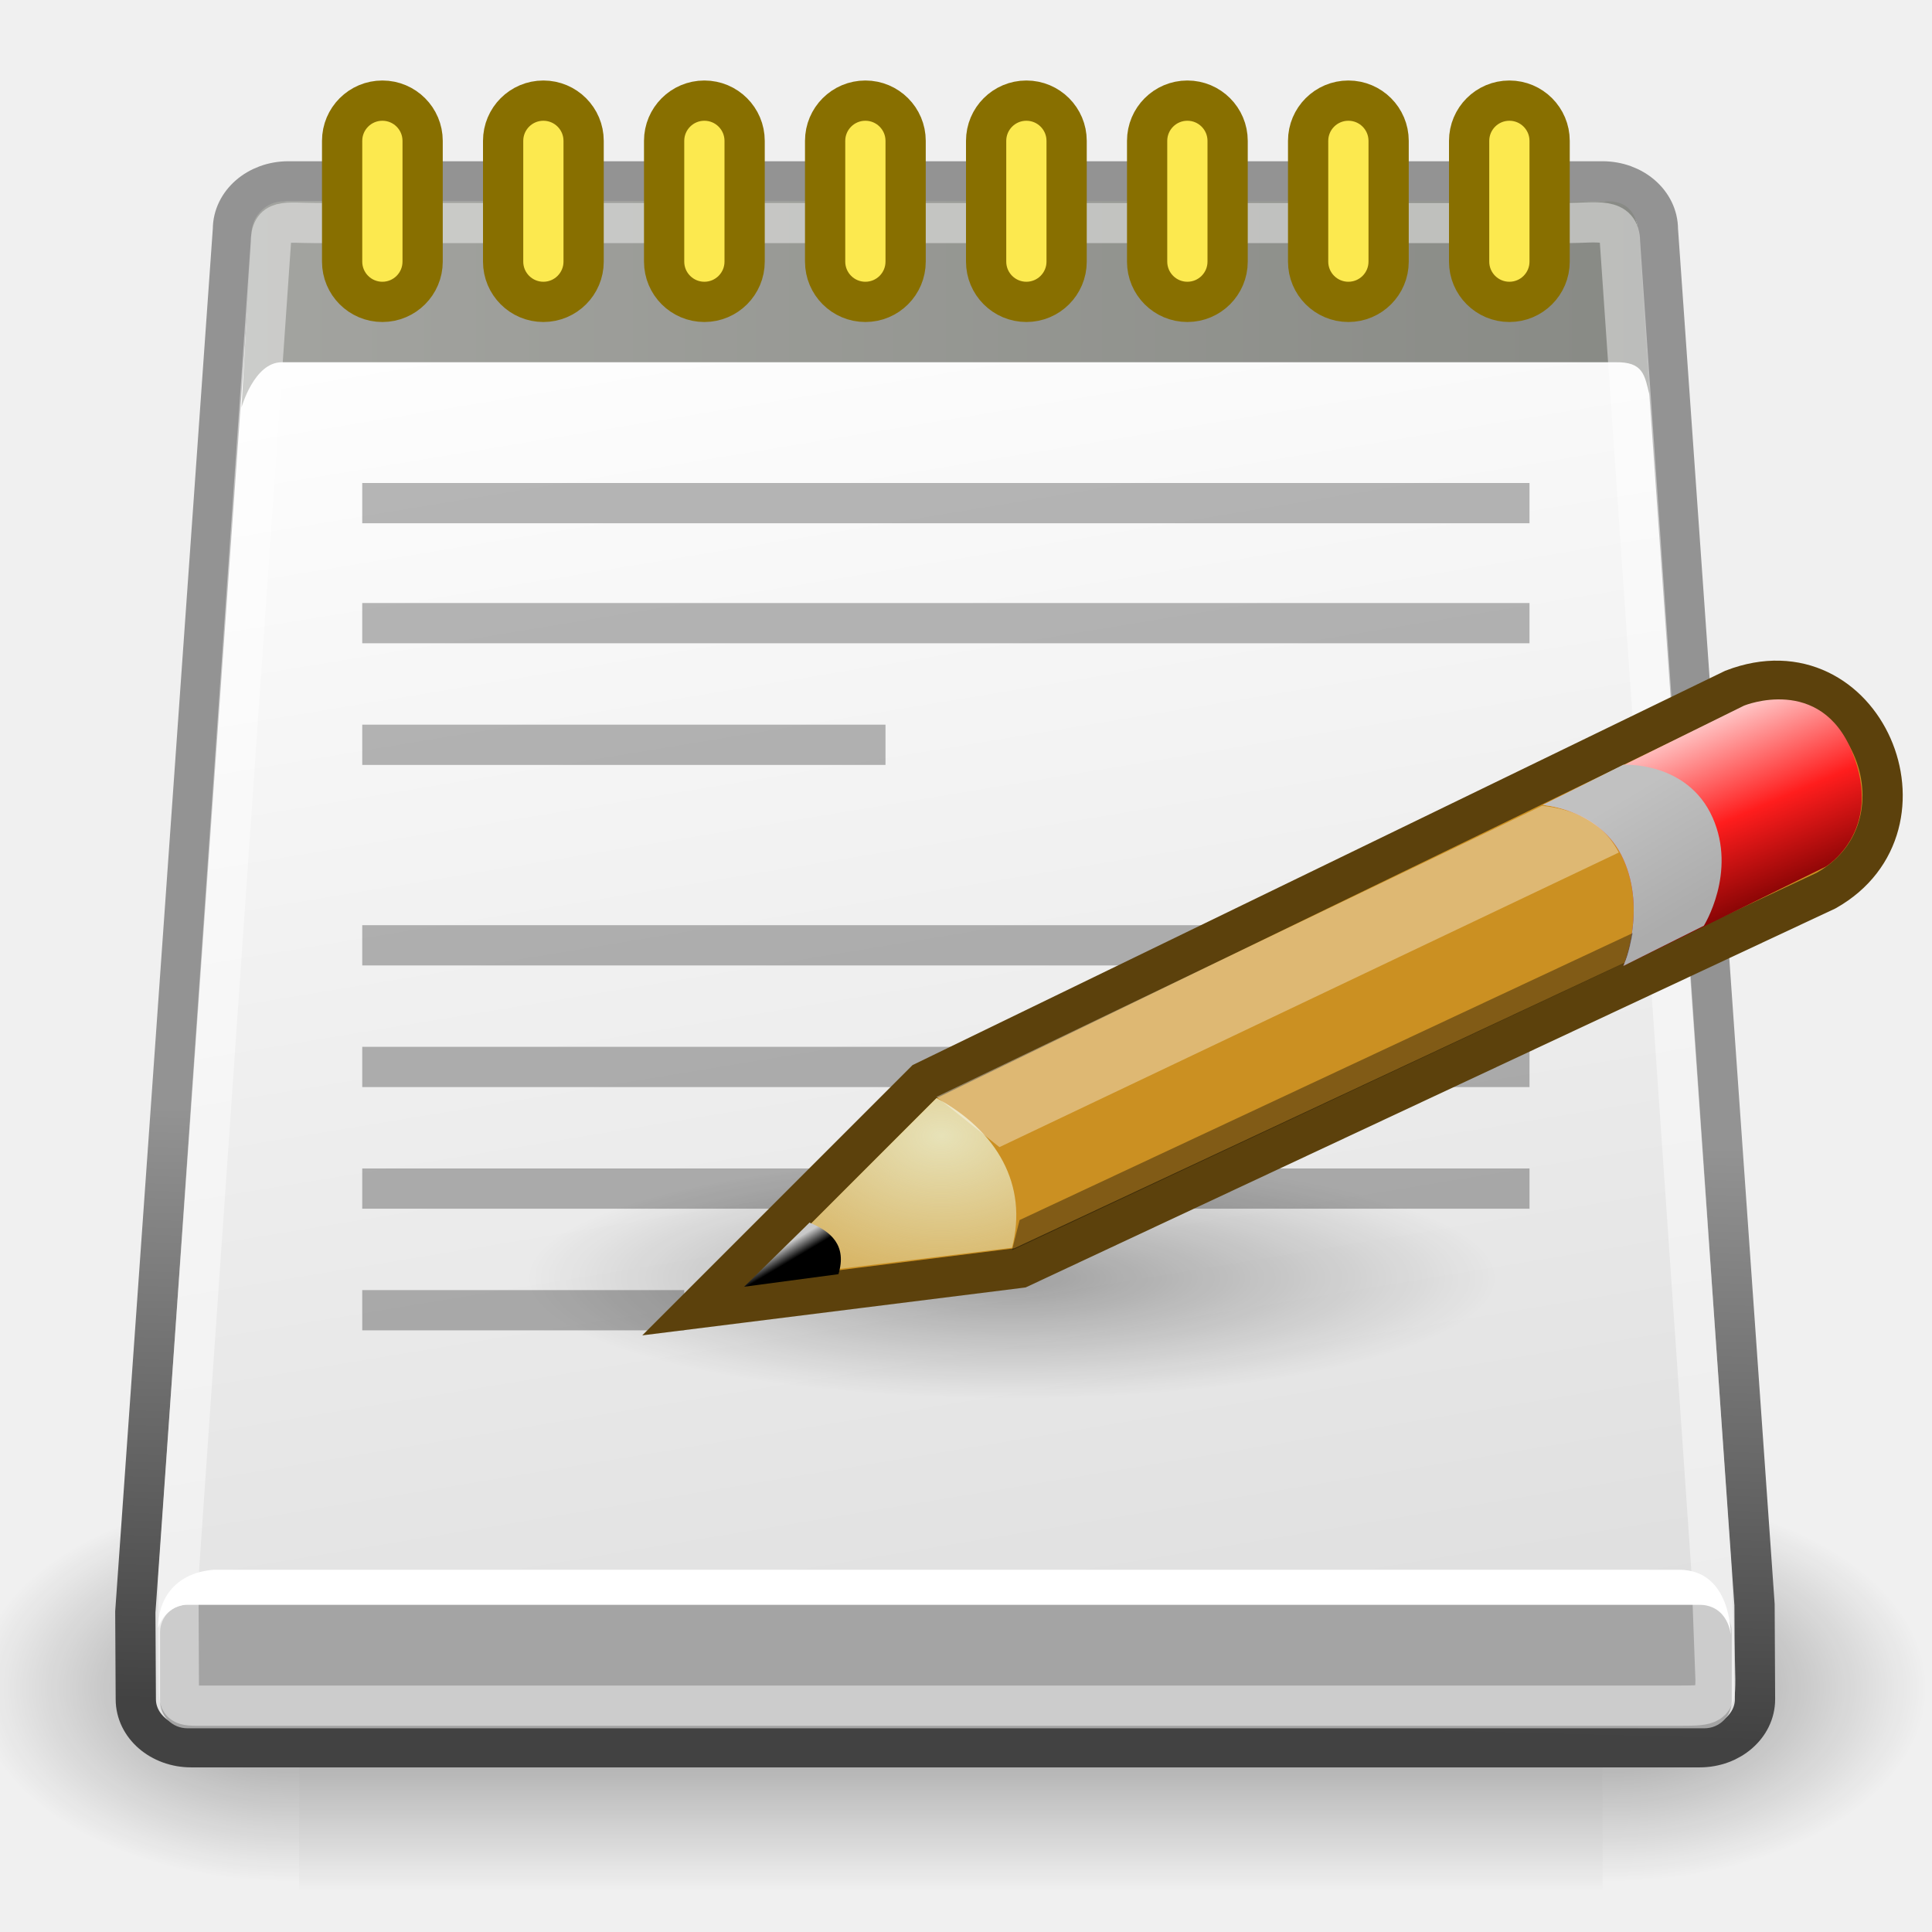
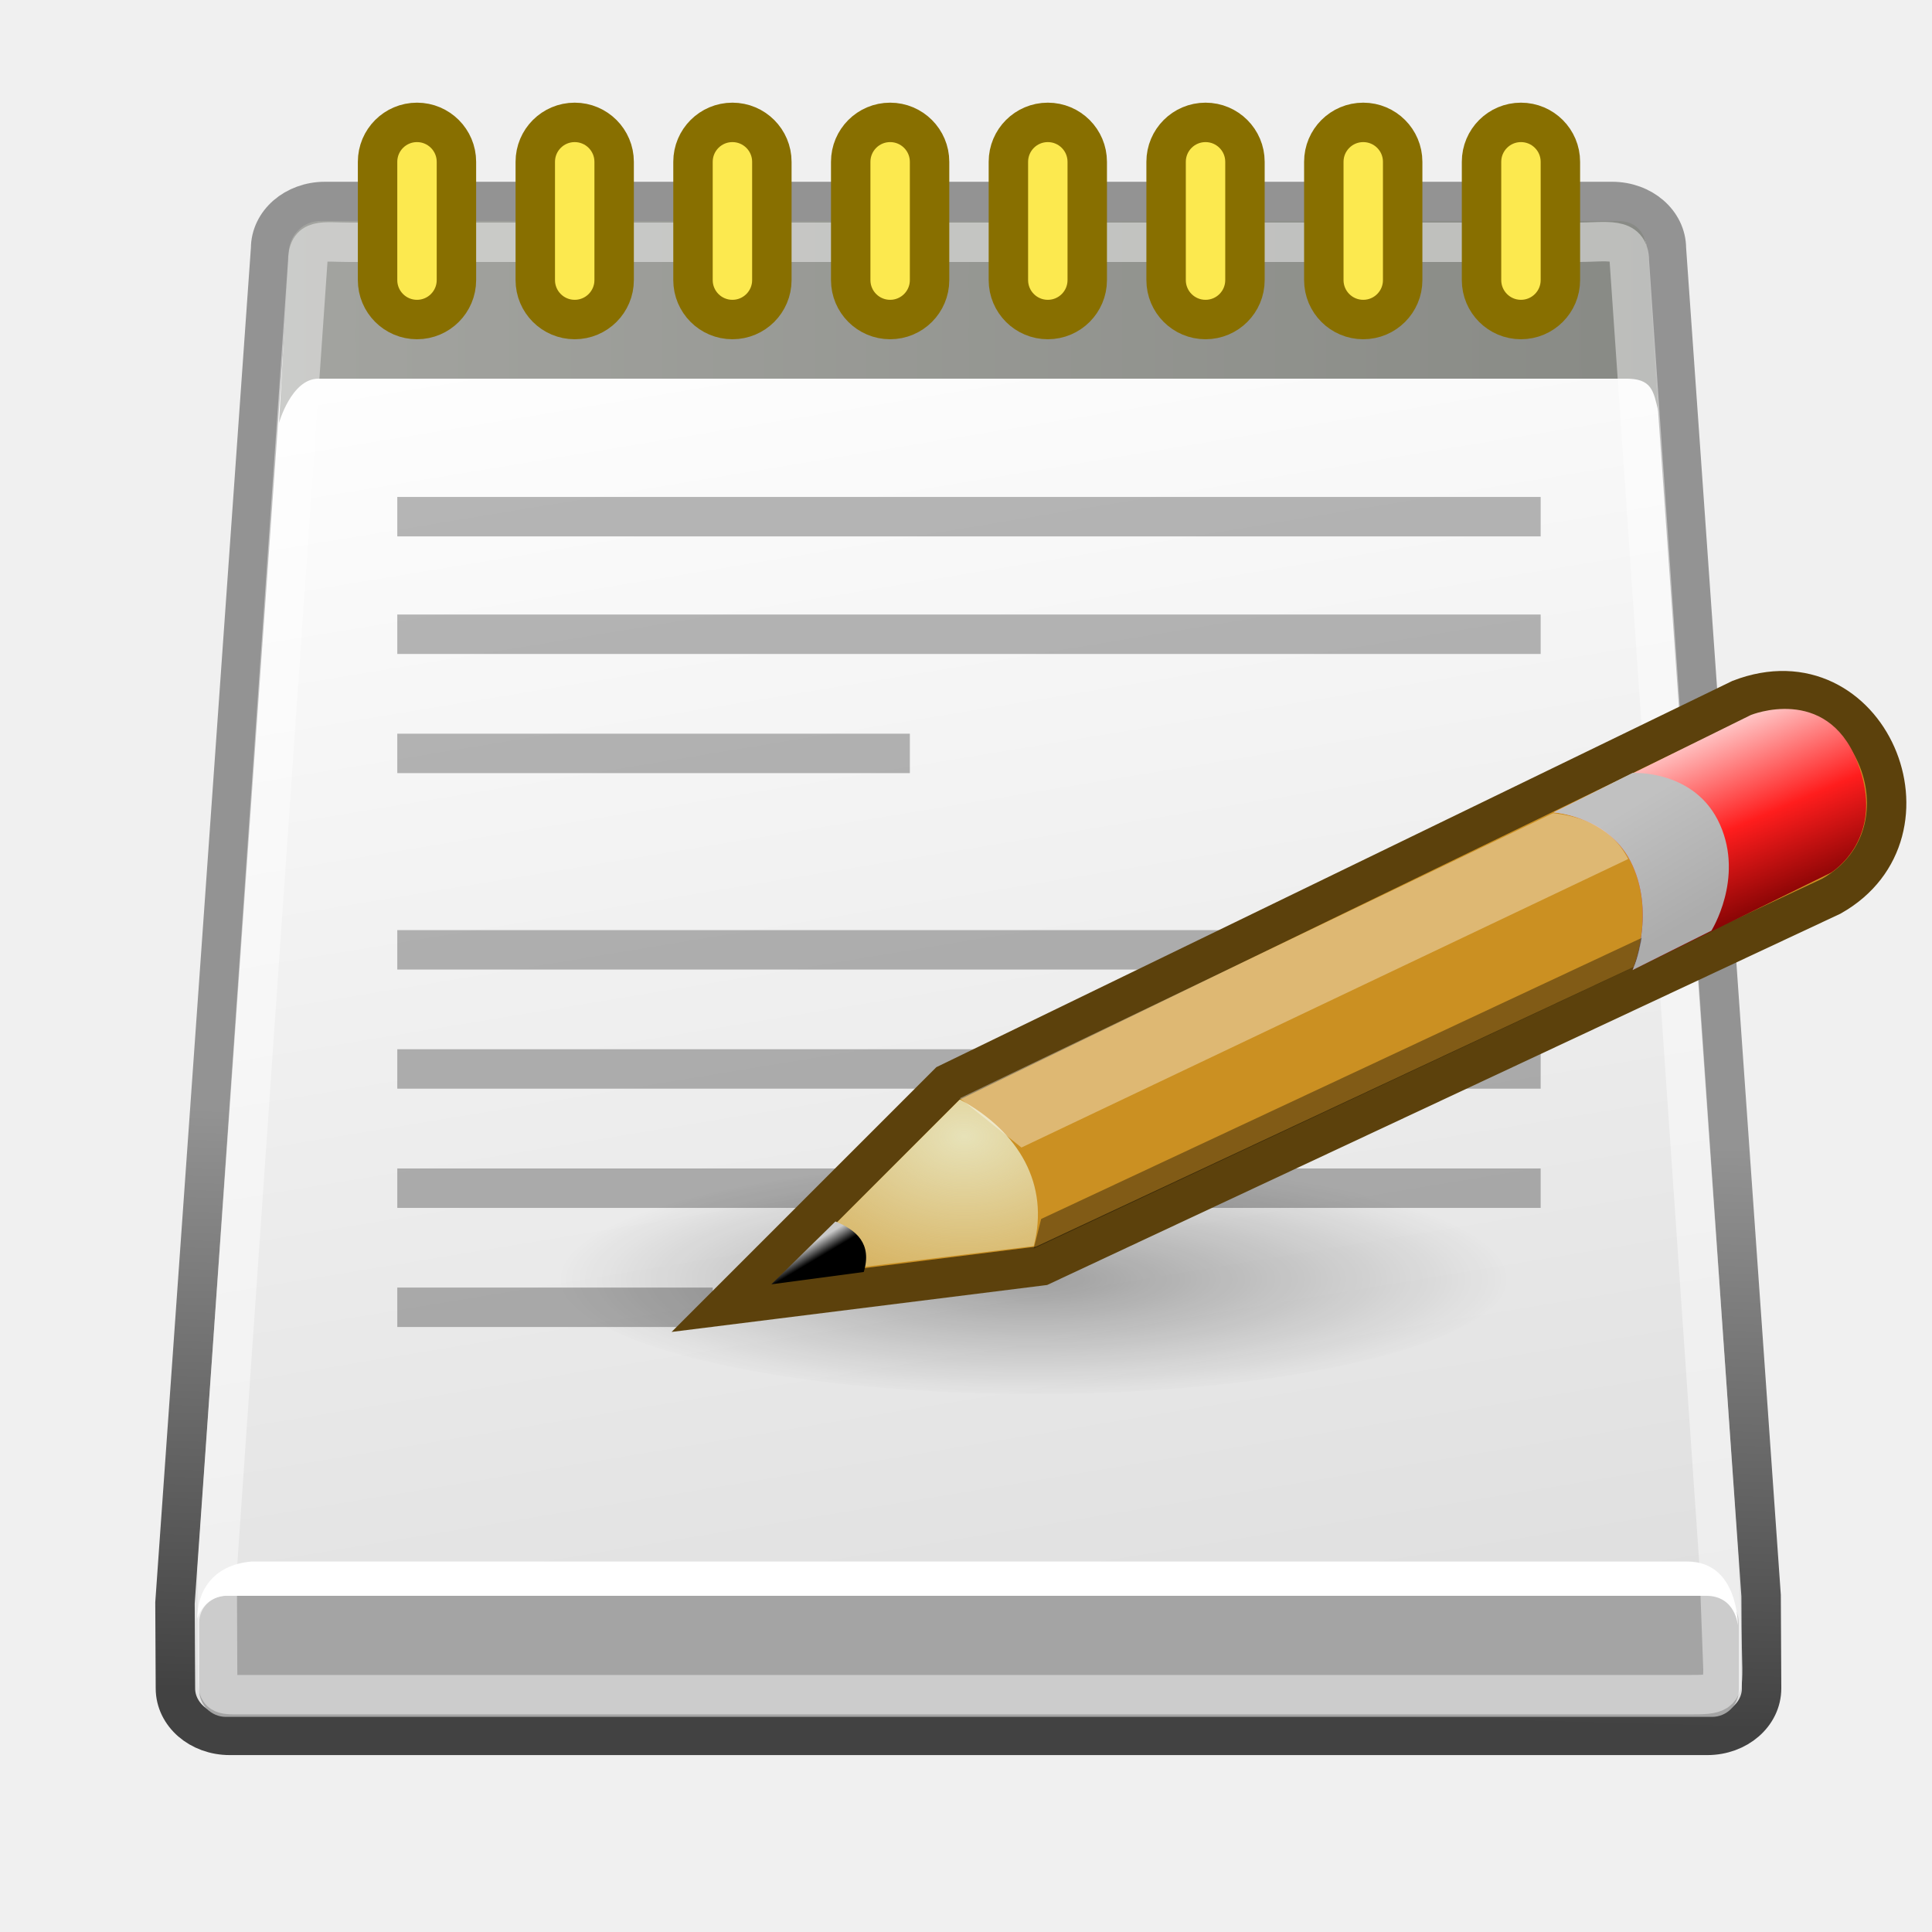
- <svg xmlns="http://www.w3.org/2000/svg" xmlns:xlink="http://www.w3.org/1999/xlink" height="48px" id="svg11300" width="48px">
-   <defs id="defs3">
-     <radialGradient cx="605.714" cy="486.648" fx="605.714" fy="486.648" gradientTransform="matrix(-2.774389,0,0,1.969706,112.7623,-872.8854)" gradientUnits="userSpaceOnUse" id="radialGradient6719" r="117.143" xlink:href="#linearGradient5060" />
-     <linearGradient id="linearGradient5060">
-       <stop id="stop5062" offset="0" style="stop-color:black;stop-opacity:1;" />
-       <stop id="stop5064" offset="1" style="stop-color:black;stop-opacity:0;" />
-     </linearGradient>
-     <radialGradient cx="605.714" cy="486.648" fx="605.714" fy="486.648" gradientTransform="matrix(2.774389,0,0,1.969706,-1891.633,-872.8854)" gradientUnits="userSpaceOnUse" id="radialGradient6717" r="117.143" xlink:href="#linearGradient5060" />
-     <linearGradient id="linearGradient5048">
-       <stop id="stop5050" offset="0" style="stop-color:black;stop-opacity:0;" />
-       <stop id="stop5056" offset="0.5" style="stop-color:black;stop-opacity:1;" />
-       <stop id="stop5052" offset="1" style="stop-color:black;stop-opacity:0;" />
-     </linearGradient>
-     <linearGradient gradientTransform="matrix(2.774389,0,0,1.969706,-1892.179,-872.8854)" gradientUnits="userSpaceOnUse" id="linearGradient6715" x1="302.857" x2="302.857" xlink:href="#linearGradient5048" y1="366.648" y2="609.505" />
-     <linearGradient id="linearGradient2994">
-       <stop id="stop2996" offset="0" style="stop-color:#000000;stop-opacity:1;" />
-       <stop id="stop2998" offset="1" style="stop-color:#c9c9c9;stop-opacity:1;" />
-     </linearGradient>
-     <linearGradient id="linearGradient2984">
-       <stop id="stop2986" offset="0" style="stop-color:#e7e2b8;stop-opacity:1;" />
-       <stop id="stop2988" offset="1" style="stop-color:#e7e2b8;stop-opacity:0;" />
-     </linearGradient>
-     <linearGradient id="linearGradient2974">
-       <stop id="stop2976" offset="0" style="stop-color:#c1c1c1;stop-opacity:1;" />
-       <stop id="stop2978" offset="1" style="stop-color:#acacac;stop-opacity:1;" />
-     </linearGradient>
-     <linearGradient id="linearGradient2966">
-       <stop id="stop2968" offset="0" style="stop-color:#ffd1d1;stop-opacity:1;" />
-       <stop id="stop3006" offset="0.5" style="stop-color:#ff1d1d;stop-opacity:1;" />
-       <stop id="stop2970" offset="1" style="stop-color:#6f0000;stop-opacity:1;" />
-     </linearGradient>
-     <linearGradient id="linearGradient2919">
-       <stop id="stop2921" offset="0" style="stop-color:#a3a4a0;stop-opacity:1;" />
-       <stop id="stop2923" offset="1" style="stop-color:#888a85;stop-opacity:1;" />
-     </linearGradient>
-     <linearGradient id="linearGradient2873">
-       <stop id="stop2875" offset="0" style="stop-color:#939393;stop-opacity:1;" />
-       <stop id="stop2877" offset="1" style="stop-color:#424242;stop-opacity:1;" />
-     </linearGradient>
-     <linearGradient id="linearGradient2865">
-       <stop id="stop2867" offset="0" style="stop-color:#000000;stop-opacity:1;" />
-       <stop id="stop2869" offset="1" style="stop-color:#000000;stop-opacity:0;" />
-     </linearGradient>
-     <linearGradient id="linearGradient2855">
-       <stop id="stop2857" offset="0" style="stop-color:#dfdfdf;stop-opacity:1;" />
-       <stop id="stop2859" offset="1" style="stop-color:#ffffff;stop-opacity:1;" />
-     </linearGradient>
-     <linearGradient gradientTransform="matrix(1.137871,0,0,1,-2.660884,0)" gradientUnits="userSpaceOnUse" id="linearGradient2861" x1="21.043" x2="14.284" xlink:href="#linearGradient2855" y1="42.833" y2="6.833" />
-     <radialGradient cx="23.562" cy="40.438" fx="23.562" fy="40.438" gradientTransform="matrix(1,0,0,0.348243,0,26.35543)" gradientUnits="userSpaceOnUse" id="radialGradient2871" r="19.562" xlink:href="#linearGradient2865" />
-     <linearGradient gradientUnits="userSpaceOnUse" id="linearGradient2879" x1="26.612" x2="26.228" xlink:href="#linearGradient2873" y1="28.083" y2="42.833" />
-     <linearGradient gradientUnits="userSpaceOnUse" id="linearGradient2925" x1="6" x2="40.984" xlink:href="#linearGradient2919" y1="7.562" y2="7.562" />
-     <linearGradient gradientTransform="translate(-5.669292,0)" gradientUnits="userSpaceOnUse" id="linearGradient2972" x1="48.906" x2="50.988" xlink:href="#linearGradient2966" y1="17.376" y2="22.251" />
-     <linearGradient gradientTransform="translate(-5.669292,0)" gradientUnits="userSpaceOnUse" id="linearGradient2980" x1="46" x2="47.688" xlink:href="#linearGradient2974" y1="19.812" y2="22.625" />
-     <radialGradient cx="29.053" cy="27.641" fx="29.053" fy="27.641" gradientTransform="matrix(2.923565,-3.911409e-24,2.471769e-23,2.029717,-61.55532,-27.88417)" gradientUnits="userSpaceOnUse" id="radialGradient2990" r="3.241" xlink:href="#linearGradient2984" />
-     <linearGradient gradientTransform="translate(-5.825542,0.125)" gradientUnits="userSpaceOnUse" id="linearGradient3000" x1="25.719" x2="25.515" xlink:href="#linearGradient2994" y1="31.047" y2="30.703" />
-     <radialGradient cx="23.562" cy="40.438" fx="23.562" fy="40.438" gradientTransform="matrix(1,0,0,0.348243,1.439818e-16,26.35543)" gradientUnits="userSpaceOnUse" id="radialGradient3010" r="19.562" xlink:href="#linearGradient2865" />
-   </defs>
+ <svg xmlns="http://www.w3.org/2000/svg" version="1.1" id="svg11300" x="0px" y="0px" width="49px" height="49px" viewBox="-0.5 -0.5 49 49" enable-background="new -0.5 -0.5 49 49" xml:space="preserve">
  <g id="layer1">
    <g id="g6707" transform="matrix(2.417561e-2,0,0,2.086758e-2,45.12765,40.1536)">
-       <rect height="478.357" id="rect6709" style="opacity:0.402;color:black;fill:url(#linearGradient6715);fill-opacity:1;fill-rule:nonzero;stroke:none;stroke-width:1;stroke-linecap:round;stroke-linejoin:miter;marker:none;marker-start:none;marker-mid:none;marker-end:none;stroke-miterlimit:4;stroke-dasharray:none;stroke-dashoffset:0;stroke-opacity:1;visibility:visible;display:inline;overflow:visible" width="1339.633" x="-1559.252" y="-150.697" />
-       <path d="M -219.619,-150.68 C -219.619,-150.68 -219.619,327.65 -219.619,327.65 C -76.745,328.551 125.781,220.481 125.781,88.454 C 125.781,-43.572 -33.655,-150.68 -219.619,-150.68 z " id="path6711" style="opacity:0.402;color:black;fill:url(#radialGradient6717);fill-opacity:1;fill-rule:nonzero;stroke:none;stroke-width:1;stroke-linecap:round;stroke-linejoin:miter;marker:none;marker-start:none;marker-mid:none;marker-end:none;stroke-miterlimit:4;stroke-dasharray:none;stroke-dashoffset:0;stroke-opacity:1;visibility:visible;display:inline;overflow:visible" />
-       <path d="M -1559.252,-150.68 C -1559.252,-150.68 -1559.252,327.65 -1559.252,327.65 C -1702.127,328.551 -1904.652,220.481 -1904.652,88.454 C -1904.652,-43.572 -1745.216,-150.68 -1559.252,-150.68 z " id="path6713" style="opacity:0.402;color:black;fill:url(#radialGradient6719);fill-opacity:1;fill-rule:nonzero;stroke:none;stroke-width:1;stroke-linecap:round;stroke-linejoin:miter;marker:none;marker-start:none;marker-mid:none;marker-end:none;stroke-miterlimit:4;stroke-dasharray:none;stroke-dashoffset:0;stroke-opacity:1;visibility:visible;display:inline;overflow:visible" />
+       <linearGradient id="rect6709_1_" gradientUnits="userSpaceOnUse" x1="175394" y1="-432582.094" x2="175394" y2="-432824.938" gradientTransform="matrix(0.0671 0 0 -0.0411 -12629.737 -17926.09)">
+         <stop offset="0" style="stop-color:#000000;stop-opacity:0" />
+         <stop offset="0.5" style="stop-color:#000000" />
+         <stop offset="1" style="stop-color:#000000;stop-opacity:0" />
+       </linearGradient>
+       <rect id="rect6709" x="-1535.4" y="-145.692" opacity="0.402" fill="url(#rect6709_1_)" enable-background="new    " width="1339.582" height="478.36" />
+       <radialGradient id="path6711_1_" cx="185498.406" cy="-438330.969" r="117.135" gradientTransform="matrix(0.0671 0 0 -0.0411 -12629.191 -17926.09)" gradientUnits="userSpaceOnUse">
+         <stop offset="0" style="stop-color:#000000" />
+         <stop offset="1" style="stop-color:#000000;stop-opacity:0" />
+       </radialGradient>
+       <path id="path6711" opacity="0.402" fill="url(#path6711_1_)" enable-background="new    " d="M-195.817-145.691v478.268    c142.913,0.936,345.368-107.166,345.368-239.135C149.551-38.619-9.844-145.691-195.817-145.691z" />
+       <radialGradient id="path6713_1_" cx="-162411.188" cy="-438330.969" r="117.143" gradientTransform="matrix(-0.0671 0 0 -0.0411 -12437.188 -17926.09)" gradientUnits="userSpaceOnUse">
+         <stop offset="0" style="stop-color:#000000" />
+         <stop offset="1" style="stop-color:#000000;stop-opacity:0" />
+       </radialGradient>
+       <path id="path6713" opacity="0.402" fill="url(#path6713_1_)" enable-background="new    " d="M-1535.399-145.691v478.268    c-142.873,0.936-345.408-107.166-345.408-239.135C-1880.808-38.619-1721.373-145.691-1535.399-145.691z" />
    </g>
-     <path d="M 7.164,4.506 L 39.813,4.506 C 40.576,4.506 41.19,5.039 41.19,5.7 C 41.19,5.7 43.591,39.869 43.591,39.869 C 43.591,39.869 43.603,42.217 43.603,42.217 C 43.603,42.878 42.989,43.41 42.227,43.41 L 4.75,43.41 C 3.988,43.41 3.374,42.878 3.374,42.217 L 3.362,40.05 L 5.787,5.7 C 5.787,5.039 6.401,4.506 7.164,4.506 z " id="rect1975" style="color:#000000;fill:url(#linearGradient2861);fill-opacity:1;fill-rule:evenodd;stroke:url(#linearGradient2879);stroke-width:1;stroke-linecap:butt;stroke-linejoin:miter;marker:none;marker-start:none;marker-mid:none;marker-end:none;stroke-miterlimit:4;stroke-dashoffset:0;stroke-opacity:1;visibility:visible;display:inline;overflow:visible" />
-     <path d="M 43.125 40.438 A 19.562 6.812 0 1 1  4,40.438 A 19.562 6.812 0 1 1  43.125 40.438 z" id="path3008" style="opacity:0.316;color:#000000;fill:url(#radialGradient3010);fill-opacity:1;fill-rule:evenodd;stroke:none;stroke-width:1;stroke-linecap:butt;stroke-linejoin:miter;marker:none;marker-start:none;marker-mid:none;marker-end:none;stroke-miterlimit:4;stroke-dasharray:none;stroke-dashoffset:0;stroke-opacity:1;visibility:visible;display:inline;overflow:visible" transform="matrix(0.616613,0,0,0.440367,10.61425,13.94266)" />
-     <rect height="3.071" id="rect2851" rx="0.679" ry="0.679" style="opacity:1;color:#000000;fill:#a4a4a4;fill-opacity:1;fill-rule:evenodd;stroke:none;stroke-width:1;stroke-linecap:butt;stroke-linejoin:miter;marker:none;marker-start:none;marker-mid:none;marker-end:none;stroke-miterlimit:4;stroke-dasharray:none;stroke-dashoffset:0;stroke-opacity:1;visibility:visible;display:inline;overflow:visible" width="39.048" x="3.977" y="39.868" />
-     <path d="M 3.927,40.443 C 3.927,40.443 4.078,39.912 4.631,39.868 L 42.195,39.868 C 42.95,39.868 43,40.62 43,40.62 C 43,40.62 43.024,39 41.716,39 L 5.304,39 C 4.298,39.088 3.927,39.78 3.927,40.443 z " id="path2853" style="opacity:1;color:#000000;fill:#ffffff;fill-opacity:1;fill-rule:evenodd;stroke:none;stroke-width:1;stroke-linecap:butt;stroke-linejoin:miter;marker:none;marker-start:none;marker-mid:none;marker-end:none;stroke-miterlimit:4;stroke-dasharray:none;stroke-dashoffset:0;stroke-opacity:1;visibility:visible;display:inline;overflow:visible" />
-     <path d="M 6.25,5.734 L 6,10.125 C 6,10.125 6.312,9 7,9 L 40.125,9 C 40.828,8.984 40.859,9.312 40.984,9.828 C 40.984,9.828 40.734,5.953 40.734,5.953 C 40.703,5.406 40.516,5 39.953,5 L 7.062,5 C 6.609,5 6.297,5.344 6.25,5.734 z " id="path2915" style="opacity:1;color:#000000;fill:url(#linearGradient2925);fill-opacity:1.0;fill-rule:evenodd;stroke:none;stroke-width:1;stroke-linecap:butt;stroke-linejoin:miter;marker:none;marker-start:none;marker-mid:none;marker-end:none;stroke-miterlimit:4;stroke-dasharray:none;stroke-dashoffset:0;stroke-opacity:1;visibility:visible;display:inline;overflow:visible" />
-     <path d="M 7.813,5.54 L 38.945,5.54 C 39.667,5.54 40.248,5.388 40.248,6.015 C 40.248,6.015 42.522,39.023 42.522,39.023 C 42.522,39.023 42.622,41.732 42.622,41.732 C 42.622,42.358 42.483,42.376 41.761,42.376 L 4.862,42.376 C 4.449,42.376 4.443,42.27 4.443,41.865 L 4.432,39.194 L 6.728,6.046 C 6.728,5.42 7.091,5.54 7.813,5.54 z " id="path2917" style="color:#000000;fill:none;fill-opacity:1;fill-rule:evenodd;stroke:#ffffff;stroke-width:1;stroke-linecap:butt;stroke-linejoin:miter;marker:none;marker-start:none;marker-mid:none;marker-end:none;stroke-miterlimit:4;stroke-dashoffset:0;stroke-opacity:1;visibility:visible;display:inline;overflow:visible;opacity:0.439" />
+     <linearGradient id="rect1975_1_" gradientUnits="userSpaceOnUse" x1="-8.29" y1="6.865" x2="-15.049" y2="42.865" gradientTransform="matrix(1.1379 0 0 -1 36.1496 49.0001)">
+       <stop offset="0" style="stop-color:#DFDFDF" />
+       <stop offset="1" style="stop-color:#FFFFFF" />
+     </linearGradient>
+     <linearGradient id="rect1975_2_" gradientUnits="userSpaceOnUse" x1="24.4" y1="20.887" x2="24.016" y2="6.138" gradientTransform="matrix(1 0 0 -1 0 49.0001)">
+       <stop offset="0" style="stop-color:#939393" />
+       <stop offset="1" style="stop-color:#424242" />
+     </linearGradient>
+     <path id="rect1975" fill="url(#rect1975_1_)" stroke="url(#rect1975_2_)" stroke-width="1" d="M7.74,4.61h32.647   c0.764,0,1.377,0.533,1.377,1.194l2.402,34.168l0.012,2.348c0,0.662-0.613,1.193-1.377,1.193H5.326   c-0.763,0-1.377-0.531-1.377-1.193l-0.011-2.166l2.425-34.35C6.363,5.143,6.978,4.61,7.74,4.61z" />
+     <radialGradient id="path3008_1_" cx="199.522" cy="-2043.098" r="19.562" gradientTransform="matrix(0.6166 0 0 -0.1534 -97.3092 -281.4652)" gradientUnits="userSpaceOnUse">
+       <stop offset="0" style="stop-color:#000000" />
+       <stop offset="1" style="stop-color:#000000;stop-opacity:0" />
+     </radialGradient>
+     <path id="path3008" opacity="0.316" fill="url(#path3008_1_)" enable-background="new    " d="M37.78,31.854   c0,1.656-5.4,3-12.062,3c-6.66,0-12.062-1.344-12.062-3l0,0c0-1.656,5.401-3,12.062-3C32.38,28.854,37.78,30.197,37.78,31.854z" />
+     <path id="rect2851" fill="#A4A4A4" d="M5.232,39.973h37.688c0.375,0,0.68,0.303,0.68,0.68v1.711c0,0.377-0.305,0.68-0.68,0.68   H5.232c-0.375,0-0.68-0.303-0.68-0.68v-1.711C4.553,40.275,4.857,39.973,5.232,39.973z" />
+     <path id="path2853" fill="#FFFFFF" d="M4.503,40.547c0,0,0.15-0.531,0.704-0.574h37.563c0.754,0,0.805,0.75,0.805,0.75   s0.023-1.619-1.283-1.619H5.88C4.874,39.191,4.503,39.883,4.503,40.547z" />
+     <linearGradient id="path2915_1_" gradientUnits="userSpaceOnUse" x1="6.576" y1="41.334" x2="41.56" y2="41.334" gradientTransform="matrix(1 0 0 -1 0 49.0001)">
+       <stop offset="0" style="stop-color:#A3A4A0" />
+       <stop offset="1" style="stop-color:#888A85" />
+     </linearGradient>
+     <path id="path2915" fill="url(#path2915_1_)" d="M6.826,5.838l-0.25,4.391c0,0,0.312-1.125,1-1.125H40.7   c0.703-0.016,0.734,0.312,0.859,0.828l-0.25-3.875c-0.031-0.547-0.219-0.953-0.781-0.953H7.639   C7.186,5.104,6.873,5.448,6.826,5.838z" />
+     <path id="path2917" opacity="0.439" fill="none" stroke="#FFFFFF" stroke-width="1" enable-background="new    " d="M8.389,5.645   h31.132c0.723,0,1.303-0.152,1.303,0.474l2.273,33.008l0.102,2.709c0,0.627-0.141,0.645-0.861,0.645H5.438   c-0.412,0-0.419-0.107-0.419-0.512l-0.011-2.67L7.304,6.15C7.304,5.523,7.667,5.645,8.389,5.645z" />
    <g id="g2950">
-       <rect height="5" id="rect2899" rx="1" ry="1" style="opacity:1;color:#000000;fill:#fce94f;fill-opacity:1;fill-rule:evenodd;stroke:#886f00;stroke-width:1;stroke-linecap:butt;stroke-linejoin:miter;marker:none;marker-start:none;marker-mid:none;marker-end:none;stroke-miterlimit:4;stroke-dasharray:none;stroke-dashoffset:0;stroke-opacity:1;visibility:visible;display:inline;overflow:visible" width="2" x="8.5" y="2.5" />
-       <rect height="5" id="rect2901" rx="1" ry="1" style="opacity:1;color:#000000;fill:#fce94f;fill-opacity:1;fill-rule:evenodd;stroke:#886f00;stroke-width:1;stroke-linecap:butt;stroke-linejoin:miter;marker:none;marker-start:none;marker-mid:none;marker-end:none;stroke-miterlimit:4;stroke-dasharray:none;stroke-dashoffset:0;stroke-opacity:1;visibility:visible;display:inline;overflow:visible" width="2" x="12.5" y="2.5" />
-       <rect height="5" id="rect2903" rx="1" ry="1" style="opacity:1;color:#000000;fill:#fce94f;fill-opacity:1;fill-rule:evenodd;stroke:#886f00;stroke-width:1;stroke-linecap:butt;stroke-linejoin:miter;marker:none;marker-start:none;marker-mid:none;marker-end:none;stroke-miterlimit:4;stroke-dasharray:none;stroke-dashoffset:0;stroke-opacity:1;visibility:visible;display:inline;overflow:visible" width="2" x="16.5" y="2.5" />
-       <rect height="5" id="rect2905" rx="1" ry="1" style="opacity:1;color:#000000;fill:#fce94f;fill-opacity:1;fill-rule:evenodd;stroke:#886f00;stroke-width:1;stroke-linecap:butt;stroke-linejoin:miter;marker:none;marker-start:none;marker-mid:none;marker-end:none;stroke-miterlimit:4;stroke-dasharray:none;stroke-dashoffset:0;stroke-opacity:1;visibility:visible;display:inline;overflow:visible" width="2" x="20.5" y="2.5" />
-       <rect height="5" id="rect2907" rx="1" ry="1" style="opacity:1;color:#000000;fill:#fce94f;fill-opacity:1;fill-rule:evenodd;stroke:#886f00;stroke-width:1;stroke-linecap:butt;stroke-linejoin:miter;marker:none;marker-start:none;marker-mid:none;marker-end:none;stroke-miterlimit:4;stroke-dasharray:none;stroke-dashoffset:0;stroke-opacity:1;visibility:visible;display:inline;overflow:visible" width="2" x="24.5" y="2.5" />
-       <rect height="5" id="rect2909" rx="1" ry="1" style="opacity:1;color:#000000;fill:#fce94f;fill-opacity:1;fill-rule:evenodd;stroke:#886f00;stroke-width:1;stroke-linecap:butt;stroke-linejoin:miter;marker:none;marker-start:none;marker-mid:none;marker-end:none;stroke-miterlimit:4;stroke-dasharray:none;stroke-dashoffset:0;stroke-opacity:1;visibility:visible;display:inline;overflow:visible" width="2" x="28.5" y="2.5" />
-       <rect height="5" id="rect2911" rx="1" ry="1" style="opacity:1;color:#000000;fill:#fce94f;fill-opacity:1;fill-rule:evenodd;stroke:#886f00;stroke-width:1;stroke-linecap:butt;stroke-linejoin:miter;marker:none;marker-start:none;marker-mid:none;marker-end:none;stroke-miterlimit:4;stroke-dasharray:none;stroke-dashoffset:0;stroke-opacity:1;visibility:visible;display:inline;overflow:visible" width="2" x="32.5" y="2.5" />
-       <rect height="5" id="rect2913" rx="1" ry="1" style="opacity:1;color:#000000;fill:#fce94f;fill-opacity:1;fill-rule:evenodd;stroke:#886f00;stroke-width:1;stroke-linecap:butt;stroke-linejoin:miter;marker:none;marker-start:none;marker-mid:none;marker-end:none;stroke-miterlimit:4;stroke-dasharray:none;stroke-dashoffset:0;stroke-opacity:1;visibility:visible;display:inline;overflow:visible" width="2" x="36.5" y="2.5" />
+       <path id="rect2899" fill="#FCE94F" stroke="#886F00" d="M10.076,2.604L10.076,2.604c0.552,0,1,0.448,1,1v3c0,0.552-0.448,1-1,1    l0,0c-0.553,0-1-0.448-1-1v-3C9.076,3.052,9.523,2.604,10.076,2.604z" />
+       <path id="rect2901" fill="#FCE94F" stroke="#886F00" d="M14.076,2.604L14.076,2.604c0.552,0,1,0.448,1,1v3c0,0.552-0.448,1-1,1    l0,0c-0.553,0-1-0.448-1-1v-3C13.076,3.052,13.523,2.604,14.076,2.604z" />
+       <path id="rect2903" fill="#FCE94F" stroke="#886F00" d="M18.076,2.604L18.076,2.604c0.552,0,1,0.448,1,1v3c0,0.552-0.448,1-1,1    l0,0c-0.553,0-1-0.448-1-1v-3C17.076,3.052,17.523,2.604,18.076,2.604z" />
+       <path id="rect2905" fill="#FCE94F" stroke="#886F00" d="M22.076,2.604L22.076,2.604c0.552,0,1,0.448,1,1v3c0,0.552-0.448,1-1,1    l0,0c-0.553,0-1-0.448-1-1v-3C21.076,3.052,21.523,2.604,22.076,2.604z" />
+       <path id="rect2907" fill="#FCE94F" stroke="#886F00" d="M26.075,2.604L26.075,2.604c0.553,0,1,0.448,1,1v3c0,0.552-0.447,1-1,1    l0,0c-0.553,0-1-0.448-1-1v-3C25.075,3.052,25.522,2.604,26.075,2.604z" />
+       <path id="rect2909" fill="#FCE94F" stroke="#886F00" d="M30.075,2.604L30.075,2.604c0.553,0,1,0.448,1,1v3c0,0.552-0.447,1-1,1    l0,0c-0.553,0-1-0.448-1-1v-3C29.075,3.052,29.522,2.604,30.075,2.604z" />
+       <path id="rect2911" fill="#FCE94F" stroke="#886F00" d="M34.075,2.604L34.075,2.604c0.553,0,1,0.448,1,1v3c0,0.552-0.447,1-1,1    l0,0c-0.553,0-1-0.448-1-1v-3C33.075,3.052,33.522,2.604,34.075,2.604z" />
+       <path id="rect2913" fill="#FCE94F" stroke="#886F00" d="M38.075,2.604L38.075,2.604c0.553,0,1,0.448,1,1v3c0,0.552-0.447,1-1,1    l0,0c-0.553,0-1-0.448-1-1v-3C37.075,3.052,37.522,2.604,38.075,2.604z" />
    </g>
    <g id="g2941">
-       <rect height="1" id="rect2927" style="opacity:0.281;color:#000000;fill:#000000;fill-opacity:1;fill-rule:evenodd;stroke:none;stroke-width:1;stroke-linecap:butt;stroke-linejoin:miter;marker:none;marker-start:none;marker-mid:none;marker-end:none;stroke-miterlimit:4;stroke-dasharray:none;stroke-dashoffset:0;stroke-opacity:1;visibility:visible;display:inline;overflow:visible" width="29" x="9" y="12" />
-       <rect height="1" id="rect2929" style="opacity:0.281;color:#000000;fill:#000000;fill-opacity:1;fill-rule:evenodd;stroke:none;stroke-width:1;stroke-linecap:butt;stroke-linejoin:miter;marker:none;marker-start:none;marker-mid:none;marker-end:none;stroke-miterlimit:4;stroke-dasharray:none;stroke-dashoffset:0;stroke-opacity:1;visibility:visible;display:inline;overflow:visible" width="29" x="9" y="14.982" />
-       <rect height="1" id="rect2931" style="opacity:0.281;color:#000000;fill:#000000;fill-opacity:1;fill-rule:evenodd;stroke:none;stroke-width:1;stroke-linecap:butt;stroke-linejoin:miter;marker:none;marker-start:none;marker-mid:none;marker-end:none;stroke-miterlimit:4;stroke-dasharray:none;stroke-dashoffset:0;stroke-opacity:1;visibility:visible;display:inline;overflow:visible" width="13" x="9" y="18.004" />
-       <rect height="1" id="rect2933" style="opacity:0.281;color:#000000;fill:#000000;fill-opacity:1;fill-rule:evenodd;stroke:none;stroke-width:1;stroke-linecap:butt;stroke-linejoin:miter;marker:none;marker-start:none;marker-mid:none;marker-end:none;stroke-miterlimit:4;stroke-dasharray:none;stroke-dashoffset:0;stroke-opacity:1;visibility:visible;display:inline;overflow:visible" width="29" x="9" y="22.986" />
-       <rect height="1" id="rect2935" style="opacity:0.281;color:#000000;fill:#000000;fill-opacity:1;fill-rule:evenodd;stroke:none;stroke-width:1;stroke-linecap:butt;stroke-linejoin:miter;marker:none;marker-start:none;marker-mid:none;marker-end:none;stroke-miterlimit:4;stroke-dasharray:none;stroke-dashoffset:0;stroke-opacity:1;visibility:visible;display:inline;overflow:visible" width="29" x="9" y="26.008" />
-       <rect height="1" id="rect2937" style="opacity:0.281;color:#000000;fill:#000000;fill-opacity:1;fill-rule:evenodd;stroke:none;stroke-width:1;stroke-linecap:butt;stroke-linejoin:miter;marker:none;marker-start:none;marker-mid:none;marker-end:none;stroke-miterlimit:4;stroke-dasharray:none;stroke-dashoffset:0;stroke-opacity:1;visibility:visible;display:inline;overflow:visible" width="29" x="9" y="29.03" />
-       <rect height="1" id="rect2939" style="opacity:0.281;color:#000000;fill:#000000;fill-opacity:1;fill-rule:evenodd;stroke:none;stroke-width:1;stroke-linecap:butt;stroke-linejoin:miter;marker:none;marker-start:none;marker-mid:none;marker-end:none;stroke-miterlimit:4;stroke-dasharray:none;stroke-dashoffset:0;stroke-opacity:1;visibility:visible;display:inline;overflow:visible" width="8" x="9" y="32.052" />
+       <rect id="rect2927" x="9.576" y="12.104" opacity="0.281" enable-background="new    " width="28.999" height="1" />
+       <rect id="rect2929" x="9.576" y="15.086" opacity="0.281" enable-background="new    " width="28.999" height="1" />
+       <rect id="rect2931" x="9.576" y="18.108" opacity="0.281" enable-background="new    " width="13" height="1" />
+       <rect id="rect2933" x="9.576" y="23.09" opacity="0.281" enable-background="new    " width="28.999" height="1" />
+       <rect id="rect2935" x="9.576" y="26.111" opacity="0.281" enable-background="new    " width="28.999" height="1" />
+       <rect id="rect2937" x="9.576" y="29.135" opacity="0.281" enable-background="new    " width="28.999" height="1" />
+       <rect id="rect2939" x="9.576" y="32.156" opacity="0.281" enable-background="new    " width="8" height="1" />
    </g>
-     <path d="M 17.341,32.5 L 22.966,26.875 L 43.06,17.125 C 46.31,15.875 48.247,20.5 45.372,22.125 L 25.341,31.5 L 17.341,32.5 z " id="path2960" style="opacity:1;color:#000000;fill:#cb9022;fill-opacity:1;fill-rule:evenodd;stroke:#5c410c;stroke-width:1;stroke-linecap:butt;stroke-linejoin:miter;marker:none;marker-start:none;marker-mid:none;marker-end:none;stroke-miterlimit:4;stroke-dasharray:none;stroke-dashoffset:0;stroke-opacity:1;visibility:visible;display:inline;overflow:visible" />
-     <path d="M 38.331,20 C 38.331,20 39.768,20.094 40.331,21.344 C 40.91,22.632 40.331,24 40.331,24 L 45.362,21.531 C 45.362,21.531 46.814,20.65 46.018,18.688 C 45.233,16.752 43.331,17.531 43.331,17.531 L 38.331,20 z " id="path2964" style="opacity:1;color:#000000;fill:url(#linearGradient2972);fill-opacity:1;fill-rule:evenodd;stroke:none;stroke-width:1;stroke-linecap:butt;stroke-linejoin:miter;marker:none;marker-start:none;marker-mid:none;marker-end:none;stroke-miterlimit:4;stroke-dasharray:none;stroke-dashoffset:0;stroke-opacity:1;visibility:visible;display:inline;overflow:visible" />
-     <path d="M 38.331,20 C 38.331,20 39.768,20.094 40.331,21.344 C 40.91,22.632 40.331,24 40.331,24 L 42.331,23 C 42.331,23 43.158,21.681 42.549,20.312 C 41.924,18.906 40.331,19 40.331,19 L 38.331,20 z " id="path2962" style="opacity:1;color:#000000;fill:url(#linearGradient2980);fill-opacity:1;fill-rule:evenodd;stroke:none;stroke-width:1;stroke-linecap:butt;stroke-linejoin:miter;marker:none;marker-start:none;marker-mid:none;marker-end:none;stroke-miterlimit:4;stroke-dasharray:none;stroke-dashoffset:0;stroke-opacity:1;visibility:visible;display:inline;overflow:visible" />
-     <path d="M 18.768,31.781 L 23.268,27.281 C 24.768,28.094 25.549,29.438 25.143,31 L 18.768,31.781 z " id="path2982" style="opacity:1;color:#000000;fill:url(#radialGradient2990);fill-opacity:1;fill-rule:evenodd;stroke:none;stroke-width:1;stroke-linecap:butt;stroke-linejoin:miter;marker:none;marker-start:none;marker-mid:none;marker-end:none;stroke-miterlimit:4;stroke-dasharray:none;stroke-dashoffset:0;stroke-opacity:1;visibility:visible;display:inline;overflow:visible" />
-     <path d="M 20.112,30.375 L 18.487,31.969 L 20.831,31.656 C 21.049,30.938 20.643,30.594 20.112,30.375 z " id="path2992" style="opacity:1;color:#000000;fill:url(#linearGradient3000);fill-opacity:1;fill-rule:evenodd;stroke:none;stroke-width:1;stroke-linecap:butt;stroke-linejoin:miter;marker:none;marker-start:none;marker-mid:none;marker-end:none;stroke-miterlimit:4;stroke-dasharray:none;stroke-dashoffset:0;stroke-opacity:1;visibility:visible;display:inline;overflow:visible" />
-     <path d="M 23.268,27.25 L 24.831,28.5 L 40.218,21.181 C 39.774,20.325 38.976,20.097 38.315,20.019 L 23.268,27.25 z " id="path3002" style="opacity:1;color:#000000;fill:#ffffff;fill-opacity:0.364;fill-rule:evenodd;stroke:none;stroke-width:1;stroke-linecap:butt;stroke-linejoin:miter;marker:none;marker-start:none;marker-mid:none;marker-end:none;stroke-miterlimit:4;stroke-dasharray:none;stroke-dashoffset:0;stroke-opacity:1;visibility:visible;display:inline;overflow:visible" />
-     <path d="M 25.143,31.062 L 25.331,30.312 L 40.562,23.183 C 40.562,23.183 40.452,23.797 40.346,23.932 L 25.143,31.062 z " id="path3004" style="opacity:1;color:#000000;fill:#000000;fill-opacity:0.364;fill-rule:evenodd;stroke:none;stroke-width:1;stroke-linecap:butt;stroke-linejoin:miter;marker:none;marker-start:none;marker-mid:none;marker-end:none;stroke-miterlimit:4;stroke-dasharray:none;stroke-dashoffset:0;stroke-opacity:1;visibility:visible;display:inline;overflow:visible" />
+     <path id="path2960" fill="#CB9022" stroke="#5C410C" d="M17.917,32.604l5.625-5.625l20.094-9.75c3.25-1.25,5.188,3.375,2.312,5   l-20.031,9.375L17.917,32.604z" />
+     <linearGradient id="path2964_1_" gradientUnits="userSpaceOnUse" x1="47.872" y1="30.834" x2="49.954" y2="25.96" gradientTransform="matrix(1 0 0 -1 -5.6694 49.0001)">
+       <stop offset="0" style="stop-color:#FFD1D1" />
+       <stop offset="0.5" style="stop-color:#FF1D1D" />
+       <stop offset="1" style="stop-color:#6F0000" />
+     </linearGradient>
+     <path id="path2964" fill="url(#path2964_1_)" d="M38.905,20.104c0,0,1.438,0.094,2,1.344c0.58,1.288,0,2.656,0,2.656l5.031-2.469   c0,0,1.453-0.881,0.656-2.844c-0.783-1.936-2.688-1.156-2.688-1.156L38.905,20.104z" />
+     <linearGradient id="path2962_1_" gradientUnits="userSpaceOnUse" x1="46.363" y1="28.957" x2="48.051" y2="26.145" gradientTransform="matrix(1 0 0 -1 -5.6694 49.0001)">
+       <stop offset="0" style="stop-color:#C1C1C1" />
+       <stop offset="1" style="stop-color:#ACACAC" />
+     </linearGradient>
+     <path id="path2962" fill="url(#path2962_1_)" d="M38.905,20.104c0,0,1.438,0.094,2,1.344c0.58,1.288,0,2.656,0,2.656l2-1   c0,0,0.828-1.319,0.219-2.688c-0.625-1.406-2.219-1.312-2.219-1.312L38.905,20.104z" />
+     <radialGradient id="path2982_1_" cx="-155.964" cy="209.778" r="3.241" gradientTransform="matrix(2.9236 0 0 -2.0297 479.9288 454.1113)" gradientUnits="userSpaceOnUse">
+       <stop offset="0" style="stop-color:#E7E2B8" />
+       <stop offset="1" style="stop-color:#E7E2B8;stop-opacity:0" />
+     </radialGradient>
+     <path id="path2982" fill="url(#path2982_1_)" d="M19.344,31.885l4.5-4.5c1.499,0.812,2.28,2.156,1.874,3.719L19.344,31.885z" />
+     <linearGradient id="path2992_1_" gradientUnits="userSpaceOnUse" x1="25.992" y1="17.671" x2="25.788" y2="18.015" gradientTransform="matrix(1 0 0 -1 -5.8257 49.1251)">
+       <stop offset="0" style="stop-color:#000000" />
+       <stop offset="1" style="stop-color:#C9C9C9" />
+     </linearGradient>
+     <path id="path2992" fill="url(#path2992_1_)" d="M20.688,30.479l-1.625,1.594l2.344-0.312   C21.625,31.041,21.219,30.697,20.688,30.479z" />
+     <path id="path3002" fill="#FFFFFF" fill-opacity="0.364" d="M23.844,27.354l1.562,1.25l15.389-7.318   c-0.445-0.856-1.242-1.084-1.904-1.162L23.844,27.354z" />
+     <path id="path3004" fill-opacity="0.364" d="M25.718,31.166l0.188-0.75l15.232-7.129c0,0-0.111,0.613-0.217,0.749L25.718,31.166z" />
  </g>
</svg>
